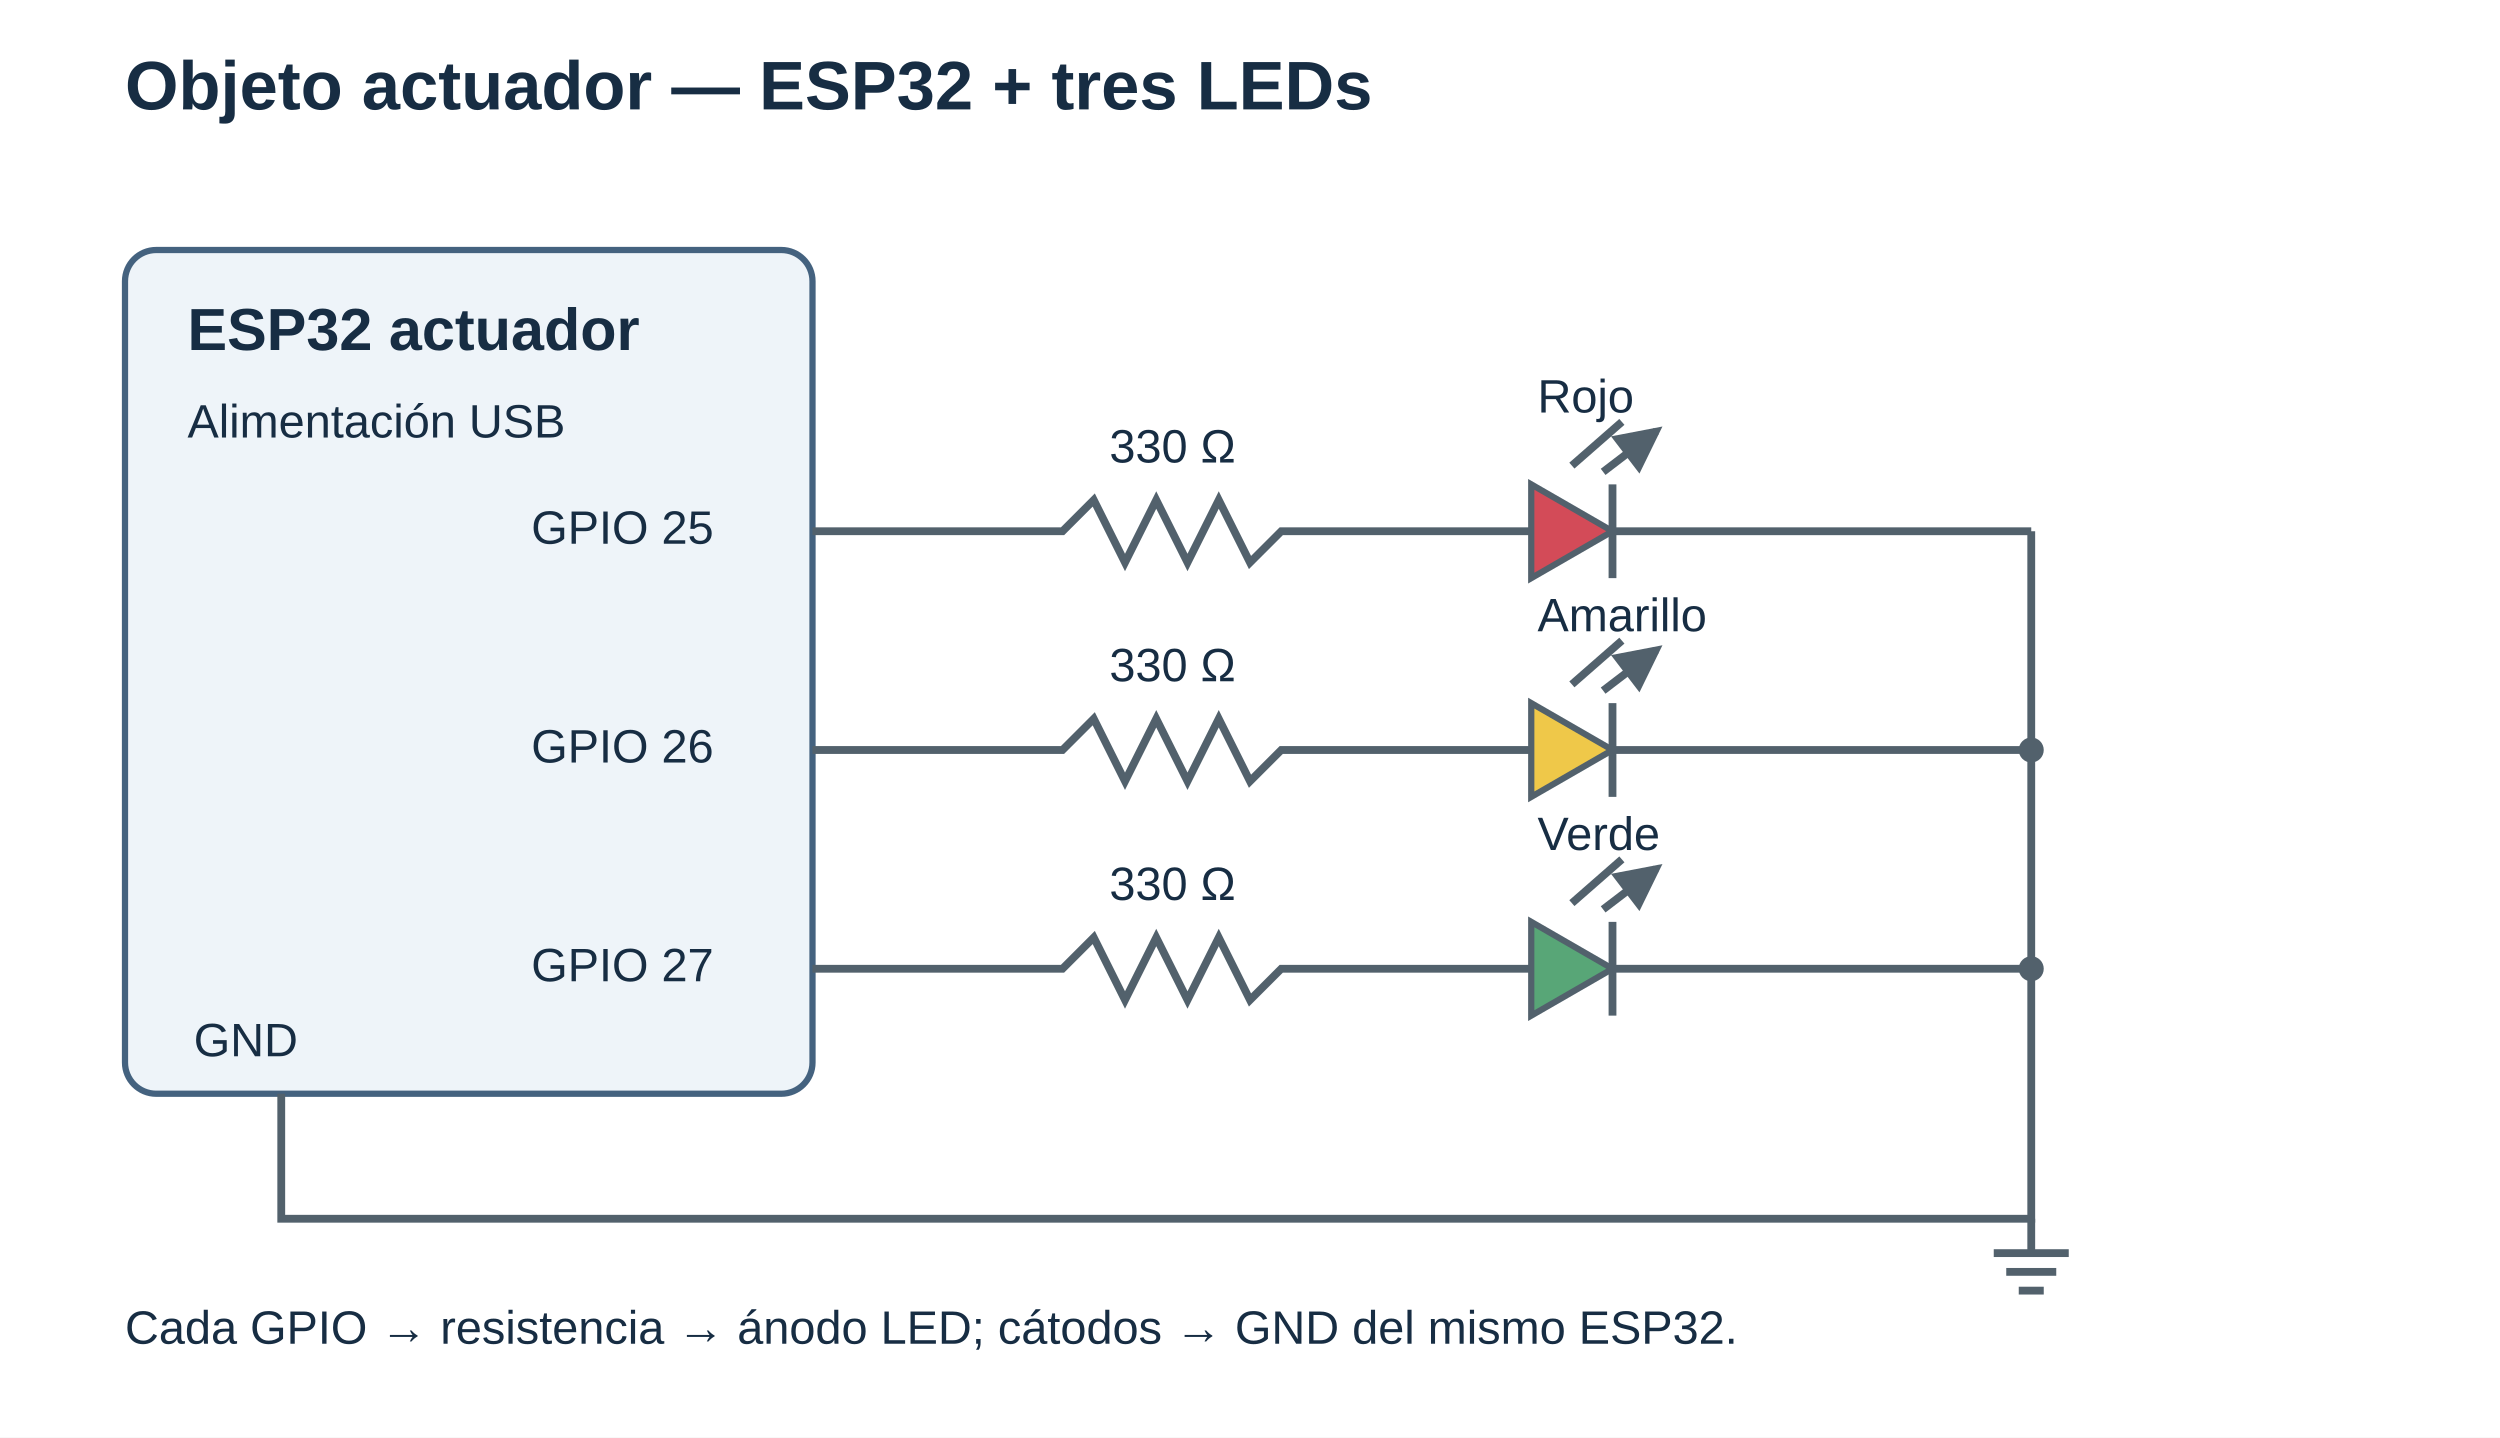
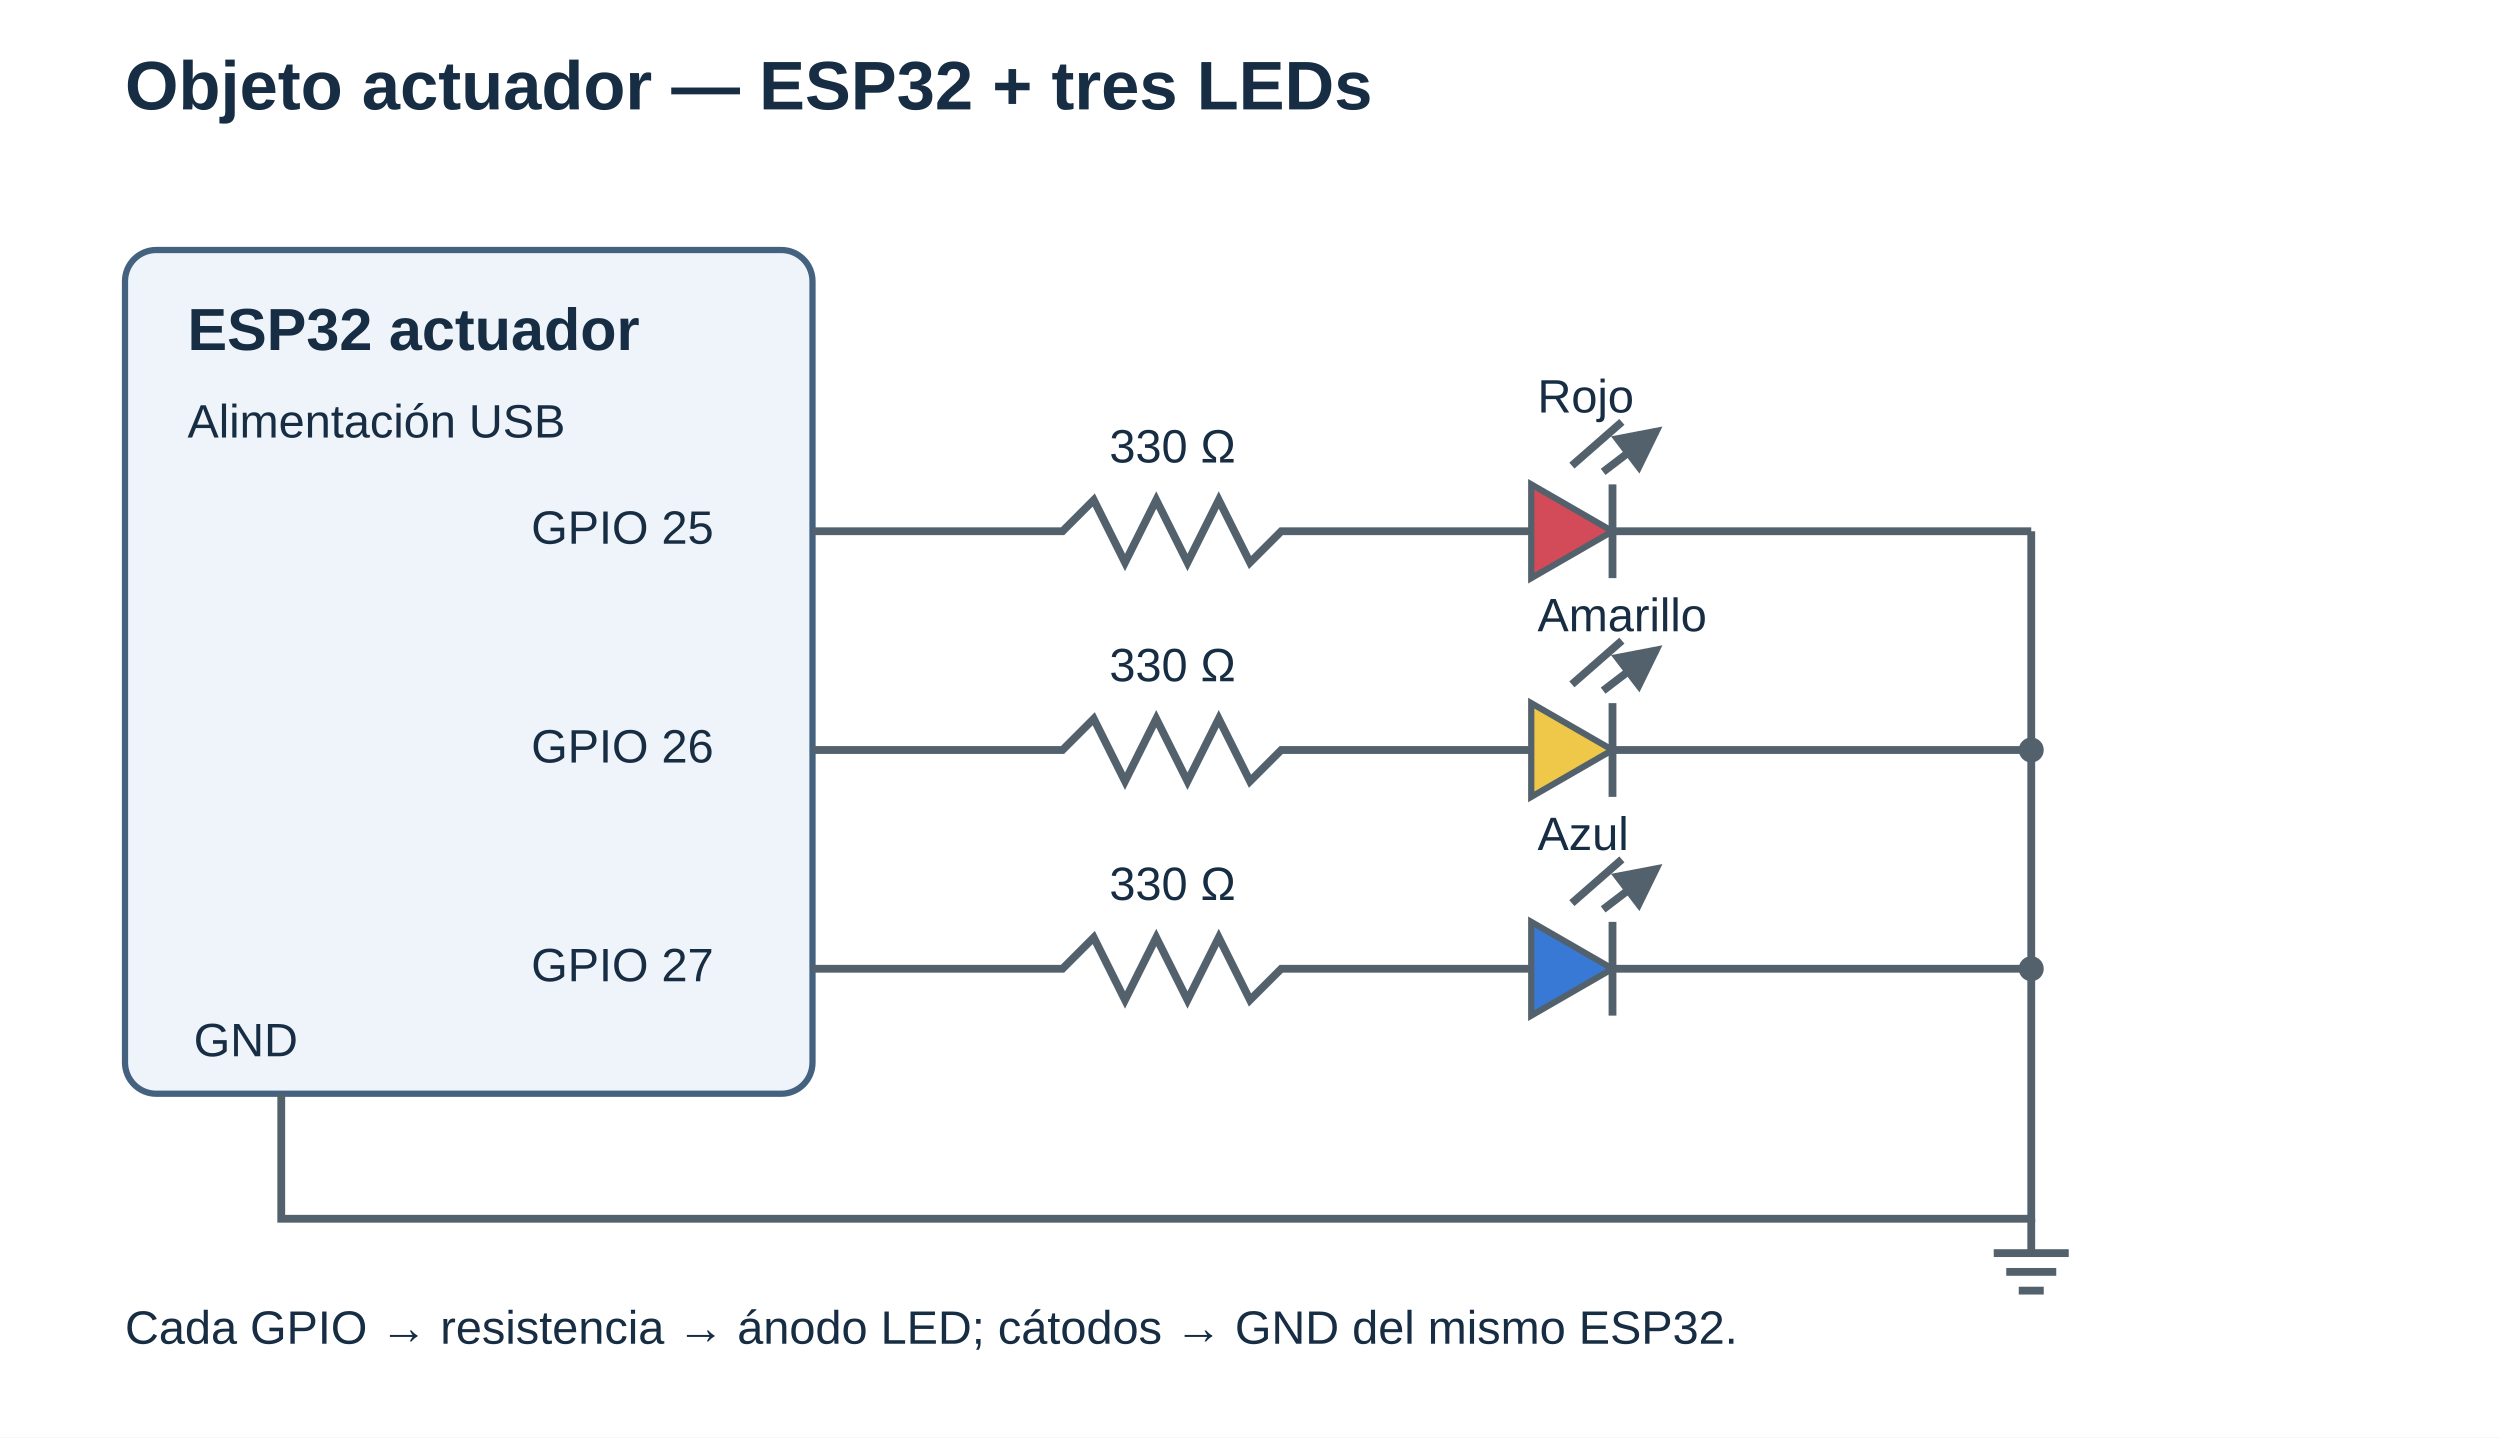
<svg xmlns="http://www.w3.org/2000/svg" width="800" height="460" viewBox="0 0 800 460">
  <defs>
    <marker id="arrow" markerWidth="6" markerHeight="6" refX="5" refY="3" orient="auto">
      <path d="M0 0 L6 3 L0 6" fill="#52616c" />
    </marker>
  </defs>
  <rect width="800" height="460" fill="#fff" />
  <g font-family="Arial, sans-serif" font-size="15" fill="#172d43">
    <text x="40" y="35" font-size="22" font-weight="bold">Objeto actuador — ESP32 + tres LEDs</text>
    <rect x="40" y="80" width="220" height="270" rx="10" fill="#eef4f9" stroke="#44627f" stroke-width="2" />
    <text x="60" y="112" font-size="19" font-weight="bold">ESP32 actuador</text>
    <text x="60" y="140">Alimentación USB</text>
    <text x="170" y="174">GPIO 25</text>
    <text x="170" y="244">GPIO 26</text>
    <text x="170" y="314">GPIO 27</text>
    <text x="62" y="338">GND</text>
    <text x="355" y="148">330 Ω</text>
    <text x="492" y="132">Rojo</text>
    <text x="355" y="218">330 Ω</text>
    <text x="492" y="202">Amarillo</text>
    <text x="355" y="288">330 Ω</text>
-     <text x="492" y="272">Verde</text>
+     <text x="492" y="272">Azul</text>
    <text x="40" y="430">Cada GPIO → resistencia → ánodo LED; cátodos → GND del mismo ESP32.</text>
  </g>
  <g fill="none" stroke="#52616c" stroke-width="2.5">
    <path d="M260 170 H340 L350 160 L360 180 L370 160 L380 180 L390 160 L400 180 L410 170 H490" />
    <path d="M260 240 H340 L350 230 L360 250 L370 230 L380 250 L390 230 L400 250 L410 240 H490" />
    <path d="M260 310 H340 L350 300 L360 320 L370 300 L380 320 L390 300 L400 320 L410 310 H490" />
    <path d="M516 155 V185 M516 170 H650 M516 225 V255 M516 240 H650 M516 295 V325 M516 310 H650" />
    <path d="M650 170 V390 H90 V350" />
    <path d="M650 390 V401 M638 401 H662 M642 407 H658 M646 413 H654" />
    <path d="M503 149 L519 135 M513 151 L530 138" marker-end="url(#arrow)" />
    <path d="M503 219 L519 205 M513 221 L530 208" marker-end="url(#arrow)" />
    <path d="M503 289 L519 275 M513 291 L530 278" marker-end="url(#arrow)" />
  </g>
  <polygon points="490,155 490,185 516,170" fill="#d34b58" stroke="#52616c" stroke-width="2" />
  <polygon points="490,225 490,255 516,240" fill="#efc849" stroke="#52616c" stroke-width="2" />
-   <polygon points="490,295 490,325 516,310" fill="#58a677" stroke="#52616c" stroke-width="2" />
+   <polygon points="490,295 490,325 516,310" fill="#3979d6" stroke="#52616c" stroke-width="2" />
  <circle cx="650" cy="240" r="4" fill="#52616c" />
  <circle cx="650" cy="310" r="4" fill="#52616c" />
</svg>
